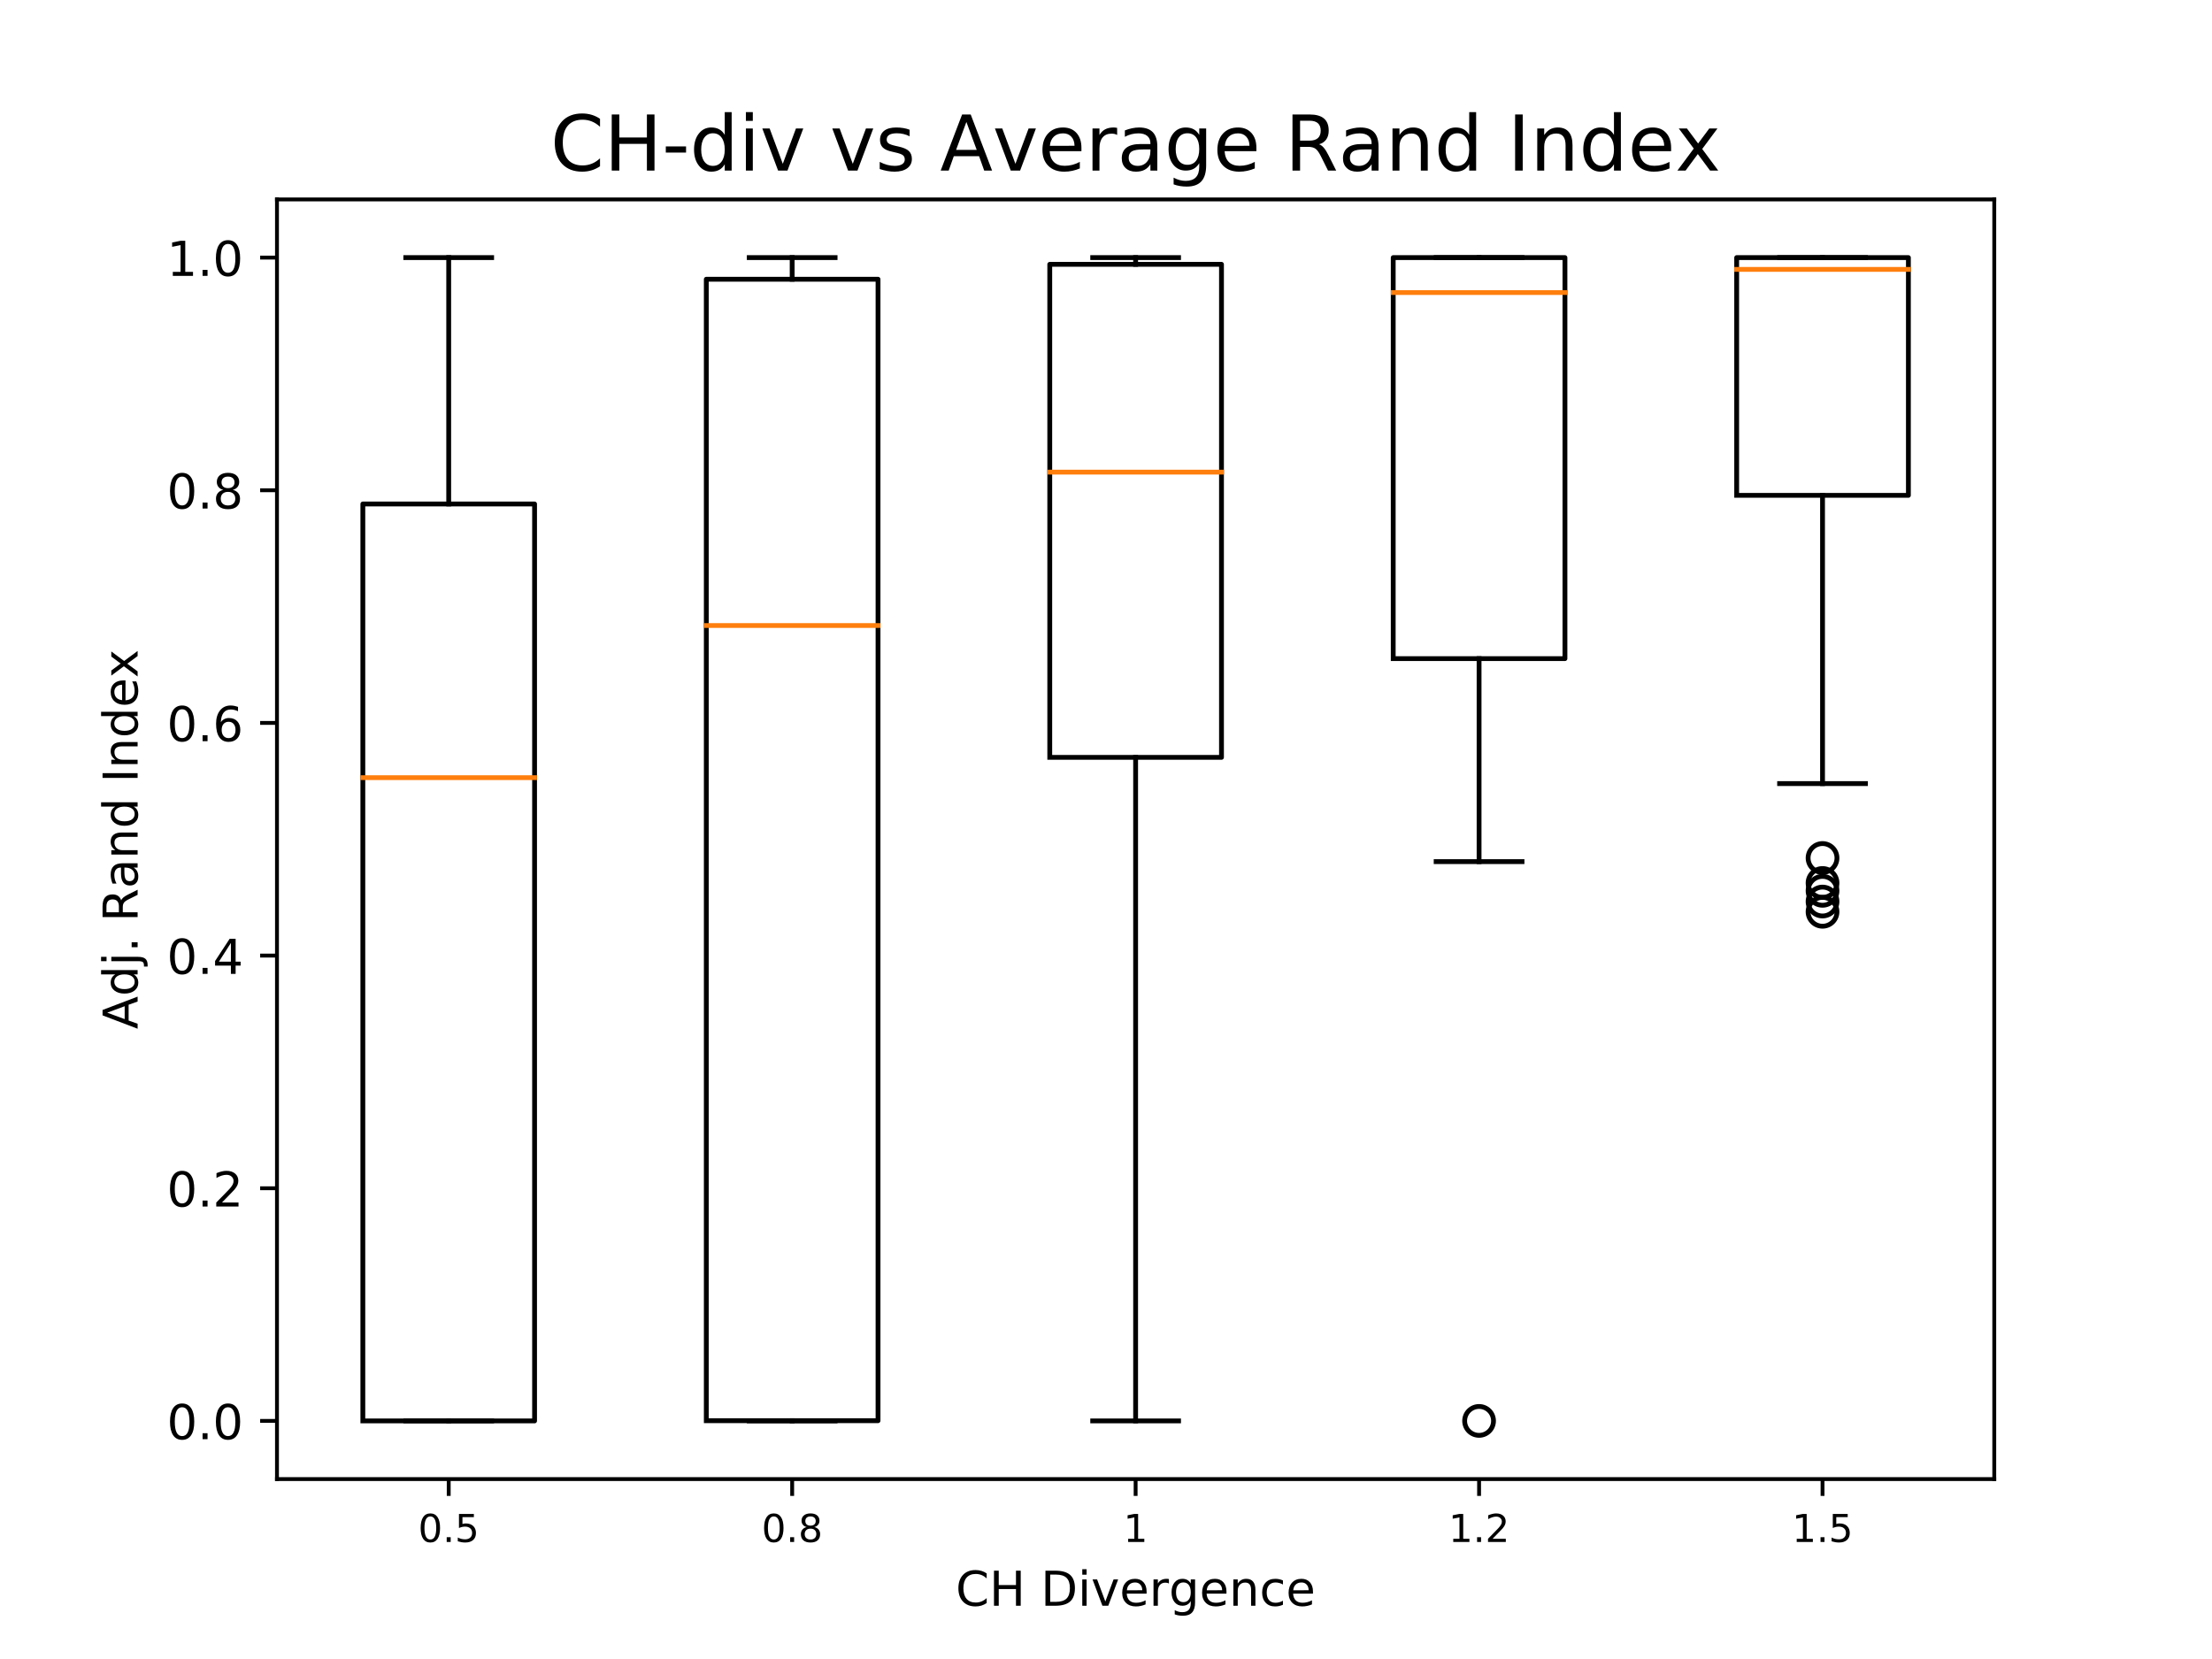
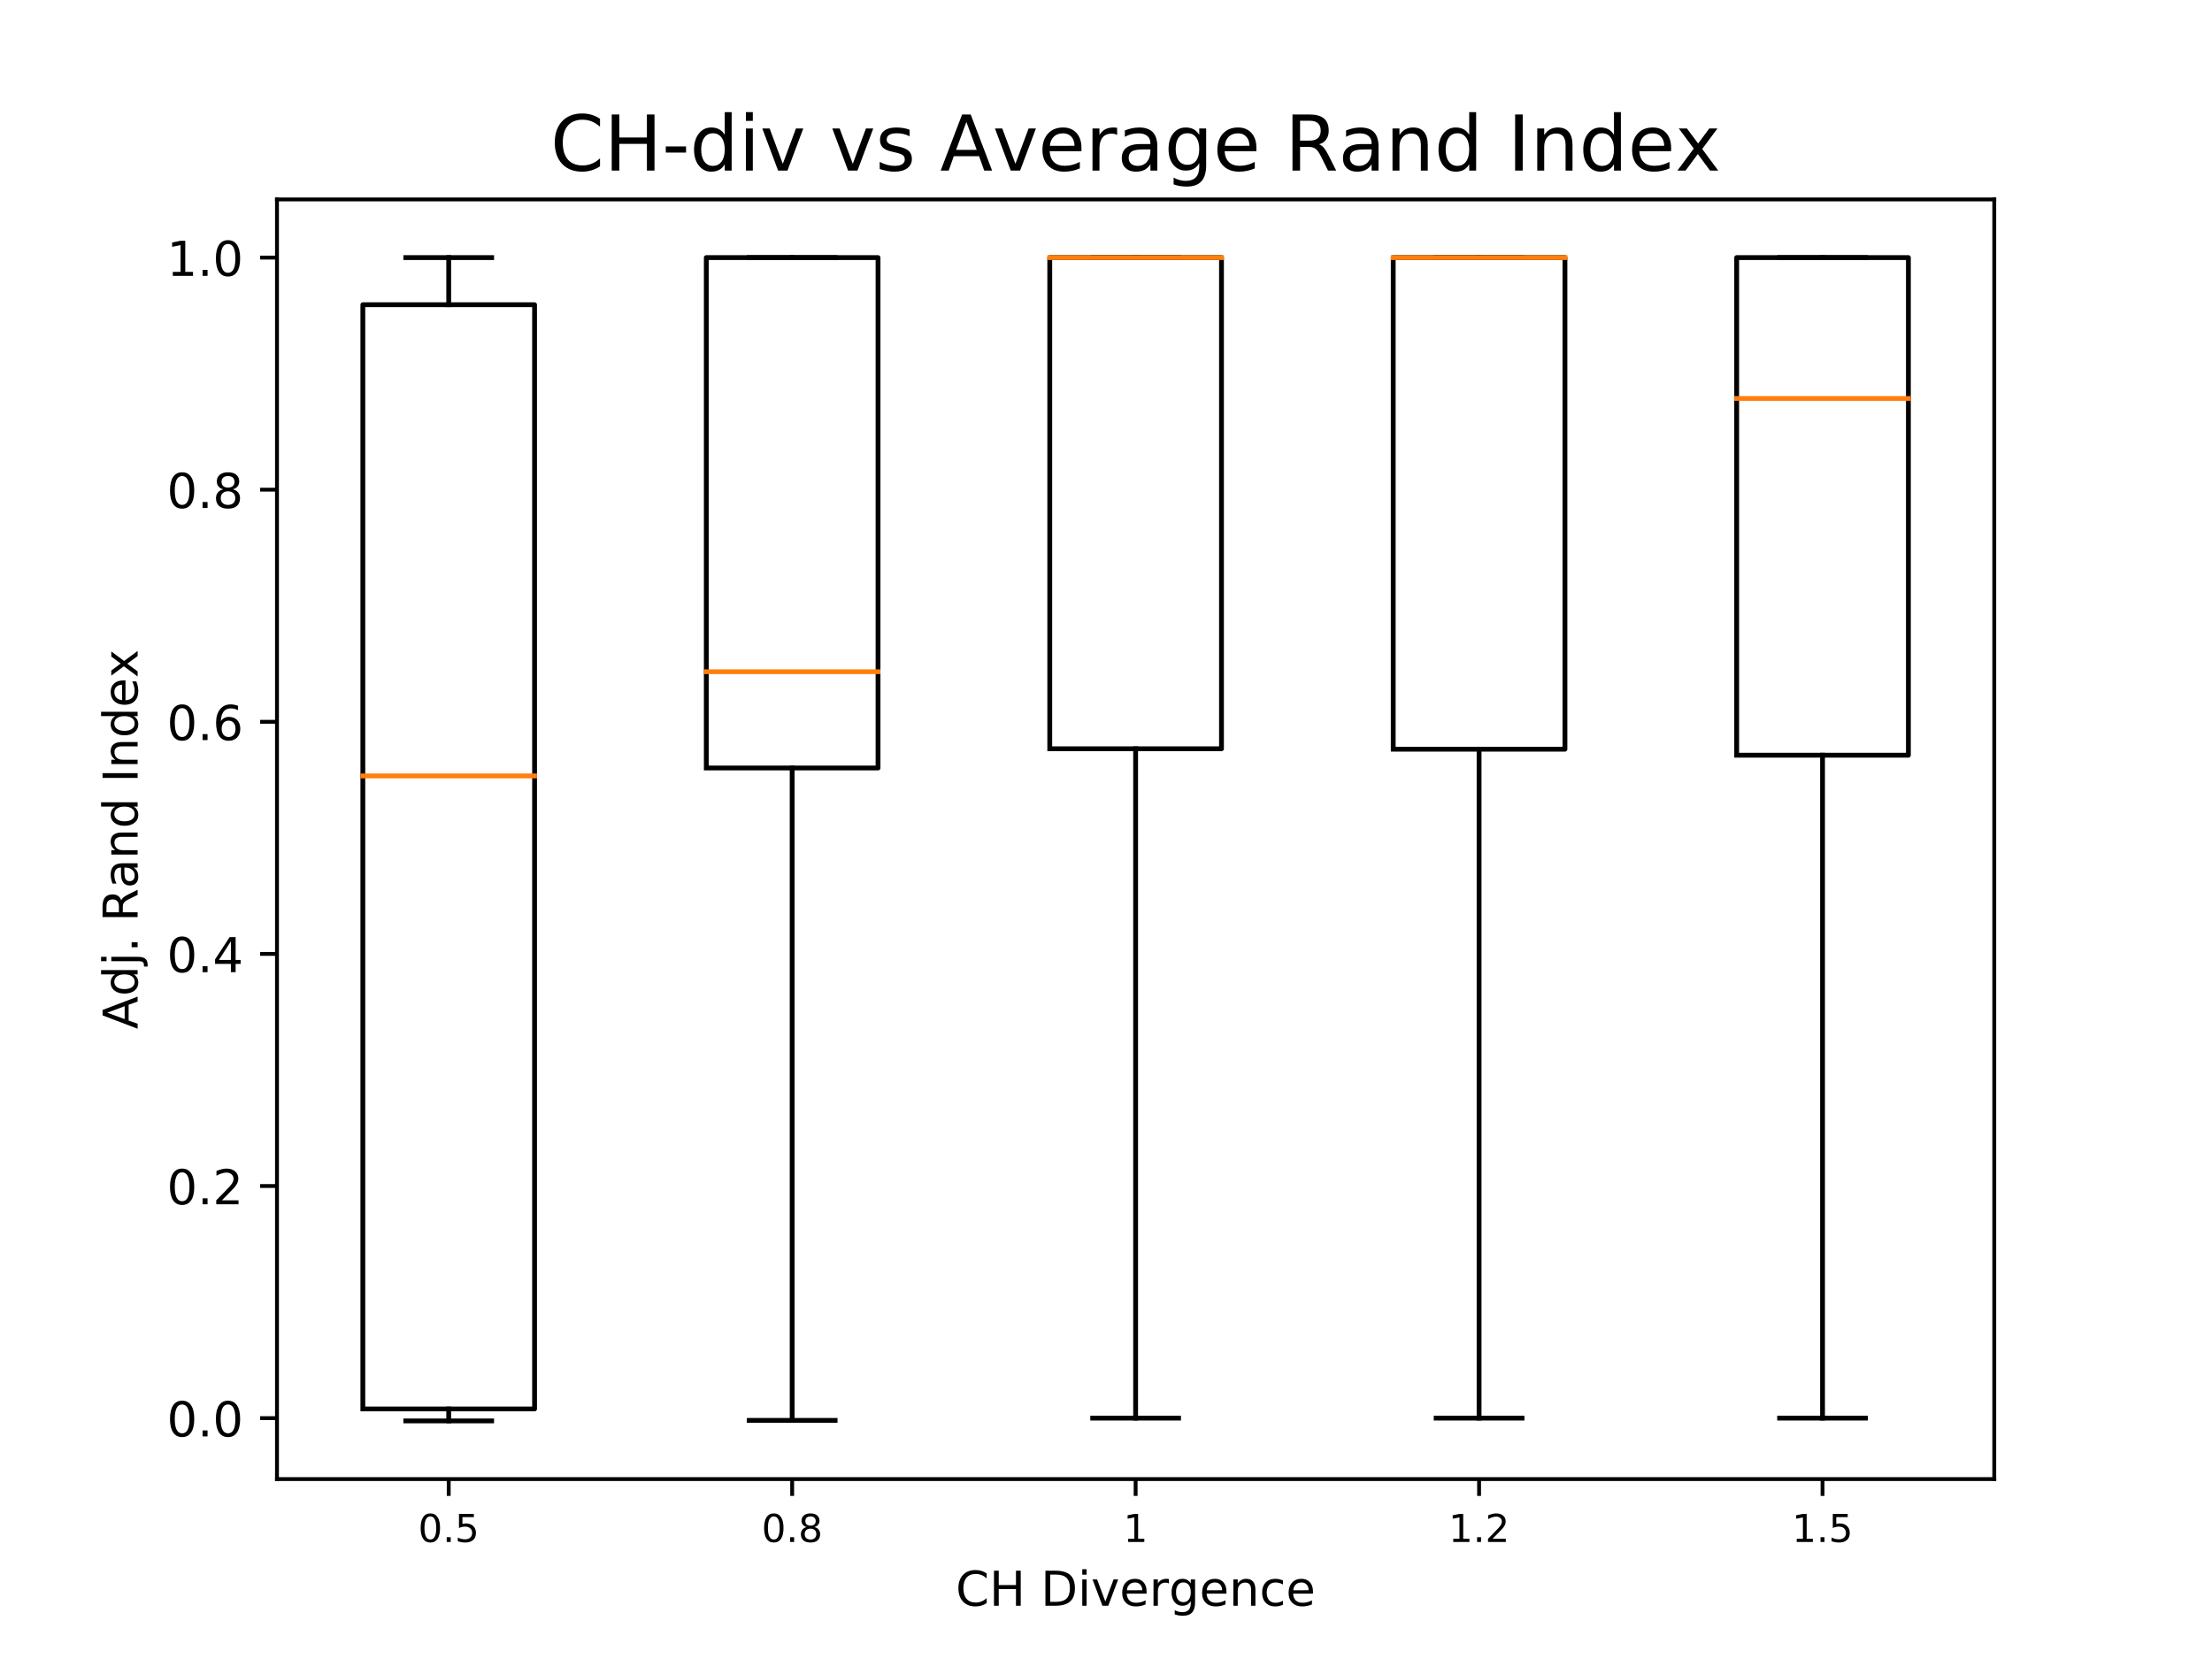
<svg xmlns="http://www.w3.org/2000/svg" xmlns:xlink="http://www.w3.org/1999/xlink" height="345pt" version="1.1" viewBox="0 0 460 345" width="460pt">
  <defs>
    <style type="text/css">
*{stroke-linecap:butt;stroke-linejoin:round;}
  </style>
  </defs>
  <g id="figure_1">
    <g id="patch_1">
      <path d="M 0 345.6  L 460.8 345.6  L 460.8 0  L 0 0  z " style="fill:#ffffff;" />
    </g>
    <g id="axes_1">
      <g id="patch_2">
        <path d="M 57.6 307.584  L 414.72 307.584  L 414.72 41.472  L 57.6 41.472  z " style="fill:#ffffff;" />
      </g>
      <g id="matplotlib.axis_1">
        <g id="xtick_1">
          <g id="line2d_1">
            <defs>
-               <path d="M 0 0  L 0 3.5  " id="m2333c8b7f4" style="stroke:#000000;stroke-width:0.8;" />
-             </defs>
-             <g>
-               <use style="stroke:#000000;stroke-width:0.8;" x="93.312" xlink:href="#m2333c8b7f4" y="307.584" />
+               <path d="M 0 0  L 0 3.5  " id="maaf4ff42cd" style="stroke:#000000;stroke-width:0.8;" />
+             </defs>
+             <g>
+               <use style="stroke:#000000;stroke-width:0.8;" x="93.312" xlink:href="#maaf4ff42cd" y="307.584" />
            </g>
          </g>
          <g id="text_1">
            <defs>
              <path d="M 31.781 66.406  Q 24.172 66.406 20.328 58.906  Q 16.5 51.422 16.5 36.375  Q 16.5 21.391 20.328 13.891  Q 24.172 6.391 31.781 6.391  Q 39.453 6.391 43.281 13.891  Q 47.125 21.391 47.125 36.375  Q 47.125 51.422 43.281 58.906  Q 39.453 66.406 31.781 66.406  z M 31.781 74.219  Q 44.047 74.219 50.516 64.516  Q 56.984 54.828 56.984 36.375  Q 56.984 17.969 50.516 8.266  Q 44.047 -1.422 31.781 -1.422  Q 19.531 -1.422 13.062 8.266  Q 6.594 17.969 6.594 36.375  Q 6.594 54.828 13.062 64.516  Q 19.531 74.219 31.781 74.219  z " id="DejaVuSans-30" />
              <path d="M 10.688 12.406  L 21 12.406  L 21 0  L 10.688 0  z " id="DejaVuSans-2e" />
              <path d="M 10.797 72.906  L 49.516 72.906  L 49.516 64.594  L 19.828 64.594  L 19.828 46.734  Q 21.969 47.469 24.109 47.828  Q 26.266 48.188 28.422 48.188  Q 40.625 48.188 47.75 41.5  Q 54.891 34.812 54.891 23.391  Q 54.891 11.625 47.562 5.094  Q 40.234 -1.422 26.906 -1.422  Q 22.312 -1.422 17.547 -0.641  Q 12.797 0.141 7.719 1.703  L 7.719 11.625  Q 12.109 9.234 16.797 8.062  Q 21.484 6.891 26.703 6.891  Q 35.156 6.891 40.078 11.328  Q 45.016 15.766 45.016 23.391  Q 45.016 31 40.078 35.438  Q 35.156 39.891 26.703 39.891  Q 22.75 39.891 18.812 39.016  Q 14.891 38.141 10.797 36.281  z " id="DejaVuSans-35" />
            </defs>
            <g transform="translate(86.95075 320.6628)scale(0.08 -0.08)">
              <use xlink:href="#DejaVuSans-30" />
              <use x="63.623" xlink:href="#DejaVuSans-2e" />
              <use x="95.41" xlink:href="#DejaVuSans-35" />
            </g>
          </g>
        </g>
        <g id="xtick_2">
          <g id="line2d_2">
            <g>
-               <use style="stroke:#000000;stroke-width:0.8;" x="164.736" xlink:href="#m2333c8b7f4" y="307.584" />
+               <use style="stroke:#000000;stroke-width:0.8;" x="164.736" xlink:href="#maaf4ff42cd" y="307.584" />
            </g>
          </g>
          <g id="text_2">
            <defs>
              <path d="M 31.781 34.625  Q 24.75 34.625 20.719 30.859  Q 16.703 27.094 16.703 20.516  Q 16.703 13.922 20.719 10.156  Q 24.75 6.391 31.781 6.391  Q 38.812 6.391 42.859 10.172  Q 46.922 13.969 46.922 20.516  Q 46.922 27.094 42.891 30.859  Q 38.875 34.625 31.781 34.625  z M 21.922 38.812  Q 15.578 40.375 12.031 44.719  Q 8.5 49.078 8.5 55.328  Q 8.5 64.062 14.719 69.141  Q 20.953 74.219 31.781 74.219  Q 42.672 74.219 48.875 69.141  Q 55.078 64.062 55.078 55.328  Q 55.078 49.078 51.531 44.719  Q 48 40.375 41.703 38.812  Q 48.828 37.156 52.797 32.312  Q 56.781 27.484 56.781 20.516  Q 56.781 9.906 50.312 4.234  Q 43.844 -1.422 31.781 -1.422  Q 19.734 -1.422 13.25 4.234  Q 6.781 9.906 6.781 20.516  Q 6.781 27.484 10.781 32.312  Q 14.797 37.156 21.922 38.812  z M 18.312 54.391  Q 18.312 48.734 21.844 45.562  Q 25.391 42.391 31.781 42.391  Q 38.141 42.391 41.719 45.562  Q 45.312 48.734 45.312 54.391  Q 45.312 60.062 41.719 63.234  Q 38.141 66.406 31.781 66.406  Q 25.391 66.406 21.844 63.234  Q 18.312 60.062 18.312 54.391  z " id="DejaVuSans-38" />
            </defs>
            <g transform="translate(158.3748 320.6628)scale(0.08 -0.08)">
              <use xlink:href="#DejaVuSans-30" />
              <use x="63.623" xlink:href="#DejaVuSans-2e" />
              <use x="95.41" xlink:href="#DejaVuSans-38" />
            </g>
          </g>
        </g>
        <g id="xtick_3">
          <g id="line2d_3">
            <g>
-               <use style="stroke:#000000;stroke-width:0.8;" x="236.16" xlink:href="#m2333c8b7f4" y="307.584" />
+               <use style="stroke:#000000;stroke-width:0.8;" x="236.16" xlink:href="#maaf4ff42cd" y="307.584" />
            </g>
          </g>
          <g id="text_3">
            <defs>
              <path d="M 12.406 8.297  L 28.516 8.297  L 28.516 63.922  L 10.984 60.406  L 10.984 69.391  L 28.422 72.906  L 38.281 72.906  L 38.281 8.297  L 54.391 8.297  L 54.391 0  L 12.406 0  z " id="DejaVuSans-31" />
            </defs>
            <g transform="translate(233.615 320.6628)scale(0.08 -0.08)">
              <use xlink:href="#DejaVuSans-31" />
            </g>
          </g>
        </g>
        <g id="xtick_4">
          <g id="line2d_4">
            <g>
-               <use style="stroke:#000000;stroke-width:0.8;" x="307.584" xlink:href="#m2333c8b7f4" y="307.584" />
+               <use style="stroke:#000000;stroke-width:0.8;" x="307.584" xlink:href="#maaf4ff42cd" y="307.584" />
            </g>
          </g>
          <g id="text_4">
            <defs>
              <path d="M 19.188 8.297  L 53.609 8.297  L 53.609 0  L 7.328 0  L 7.328 8.297  Q 12.938 14.109 22.625 23.891  Q 32.328 33.688 34.812 36.531  Q 39.547 41.844 41.422 45.531  Q 43.312 49.219 43.312 52.781  Q 43.312 58.594 39.234 62.25  Q 35.156 65.922 28.609 65.922  Q 23.969 65.922 18.812 64.312  Q 13.672 62.703 7.812 59.422  L 7.812 69.391  Q 13.766 71.781 18.938 73  Q 24.125 74.219 28.422 74.219  Q 39.75 74.219 46.484 68.547  Q 53.219 62.891 53.219 53.422  Q 53.219 48.922 51.531 44.891  Q 49.859 40.875 45.406 35.406  Q 44.188 33.984 37.641 27.219  Q 31.109 20.453 19.188 8.297  z " id="DejaVuSans-32" />
            </defs>
            <g transform="translate(301.2228 320.6628)scale(0.08 -0.08)">
              <use xlink:href="#DejaVuSans-31" />
              <use x="63.623" xlink:href="#DejaVuSans-2e" />
              <use x="95.41" xlink:href="#DejaVuSans-32" />
            </g>
          </g>
        </g>
        <g id="xtick_5">
          <g id="line2d_5">
            <g>
-               <use style="stroke:#000000;stroke-width:0.8;" x="379.008" xlink:href="#m2333c8b7f4" y="307.584" />
+               <use style="stroke:#000000;stroke-width:0.8;" x="379.008" xlink:href="#maaf4ff42cd" y="307.584" />
            </g>
          </g>
          <g id="text_5">
            <g transform="translate(372.6467 320.6628)scale(0.08 -0.08)">
              <use xlink:href="#DejaVuSans-31" />
              <use x="63.623" xlink:href="#DejaVuSans-2e" />
              <use x="95.41" xlink:href="#DejaVuSans-35" />
            </g>
          </g>
        </g>
        <g id="text_6">
          <defs>
            <path d="M 64.406 67.281  L 64.406 56.891  Q 59.422 61.531 53.781 63.812  Q 48.141 66.109 41.797 66.109  Q 29.297 66.109 22.656 58.469  Q 16.016 50.828 16.016 36.375  Q 16.016 21.969 22.656 14.328  Q 29.297 6.688 41.797 6.688  Q 48.141 6.688 53.781 8.984  Q 59.422 11.281 64.406 15.922  L 64.406 5.609  Q 59.234 2.094 53.438 0.328  Q 47.656 -1.422 41.219 -1.422  Q 24.656 -1.422 15.125 8.703  Q 5.609 18.844 5.609 36.375  Q 5.609 53.953 15.125 64.078  Q 24.656 74.219 41.219 74.219  Q 47.75 74.219 53.531 72.484  Q 59.328 70.75 64.406 67.281  z " id="DejaVuSans-43" />
            <path d="M 9.812 72.906  L 19.672 72.906  L 19.672 43.016  L 55.516 43.016  L 55.516 72.906  L 65.375 72.906  L 65.375 0  L 55.516 0  L 55.516 34.719  L 19.672 34.719  L 19.672 0  L 9.812 0  z " id="DejaVuSans-48" />
            <path id="DejaVuSans-20" />
            <path d="M 19.672 64.797  L 19.672 8.109  L 31.594 8.109  Q 46.688 8.109 53.688 14.938  Q 60.688 21.781 60.688 36.531  Q 60.688 51.172 53.688 57.984  Q 46.688 64.797 31.594 64.797  z M 9.812 72.906  L 30.078 72.906  Q 51.266 72.906 61.172 64.094  Q 71.094 55.281 71.094 36.531  Q 71.094 17.672 61.125 8.828  Q 51.172 0 30.078 0  L 9.812 0  z " id="DejaVuSans-44" />
            <path d="M 9.422 54.688  L 18.406 54.688  L 18.406 0  L 9.422 0  z M 9.422 75.984  L 18.406 75.984  L 18.406 64.594  L 9.422 64.594  z " id="DejaVuSans-69" />
            <path d="M 2.984 54.688  L 12.5 54.688  L 29.594 8.797  L 46.688 54.688  L 56.203 54.688  L 35.688 0  L 23.484 0  z " id="DejaVuSans-76" />
            <path d="M 56.203 29.594  L 56.203 25.203  L 14.891 25.203  Q 15.484 15.922 20.484 11.062  Q 25.484 6.203 34.422 6.203  Q 39.594 6.203 44.453 7.469  Q 49.312 8.734 54.109 11.281  L 54.109 2.781  Q 49.266 0.734 44.188 -0.344  Q 39.109 -1.422 33.891 -1.422  Q 20.797 -1.422 13.156 6.188  Q 5.516 13.812 5.516 26.812  Q 5.516 40.234 12.766 48.109  Q 20.016 56 32.328 56  Q 43.359 56 49.781 48.891  Q 56.203 41.797 56.203 29.594  z M 47.219 32.234  Q 47.125 39.594 43.094 43.984  Q 39.062 48.391 32.422 48.391  Q 24.906 48.391 20.391 44.141  Q 15.875 39.891 15.188 32.172  z " id="DejaVuSans-65" />
            <path d="M 41.109 46.297  Q 39.594 47.172 37.812 47.578  Q 36.031 48 33.891 48  Q 26.266 48 22.188 43.047  Q 18.109 38.094 18.109 28.812  L 18.109 0  L 9.078 0  L 9.078 54.688  L 18.109 54.688  L 18.109 46.188  Q 20.953 51.172 25.484 53.578  Q 30.031 56 36.531 56  Q 37.453 56 38.578 55.875  Q 39.703 55.766 41.062 55.516  z " id="DejaVuSans-72" />
            <path d="M 45.406 27.984  Q 45.406 37.75 41.375 43.109  Q 37.359 48.484 30.078 48.484  Q 22.859 48.484 18.828 43.109  Q 14.797 37.75 14.797 27.984  Q 14.797 18.266 18.828 12.891  Q 22.859 7.516 30.078 7.516  Q 37.359 7.516 41.375 12.891  Q 45.406 18.266 45.406 27.984  z M 54.391 6.781  Q 54.391 -7.172 48.188 -13.984  Q 42 -20.797 29.203 -20.797  Q 24.469 -20.797 20.266 -20.094  Q 16.062 -19.391 12.109 -17.922  L 12.109 -9.188  Q 16.062 -11.328 19.922 -12.344  Q 23.781 -13.375 27.781 -13.375  Q 36.625 -13.375 41.016 -8.766  Q 45.406 -4.156 45.406 5.172  L 45.406 9.625  Q 42.625 4.781 38.281 2.391  Q 33.938 0 27.875 0  Q 17.828 0 11.672 7.656  Q 5.516 15.328 5.516 27.984  Q 5.516 40.672 11.672 48.328  Q 17.828 56 27.875 56  Q 33.938 56 38.281 53.609  Q 42.625 51.219 45.406 46.391  L 45.406 54.688  L 54.391 54.688  z " id="DejaVuSans-67" />
            <path d="M 54.891 33.016  L 54.891 0  L 45.906 0  L 45.906 32.719  Q 45.906 40.484 42.875 44.328  Q 39.844 48.188 33.797 48.188  Q 26.516 48.188 22.312 43.547  Q 18.109 38.922 18.109 30.906  L 18.109 0  L 9.078 0  L 9.078 54.688  L 18.109 54.688  L 18.109 46.188  Q 21.344 51.125 25.703 53.562  Q 30.078 56 35.797 56  Q 45.219 56 50.047 50.172  Q 54.891 44.344 54.891 33.016  z " id="DejaVuSans-6e" />
            <path d="M 48.781 52.594  L 48.781 44.188  Q 44.969 46.297 41.141 47.344  Q 37.312 48.391 33.406 48.391  Q 24.656 48.391 19.812 42.844  Q 14.984 37.312 14.984 27.297  Q 14.984 17.281 19.812 11.734  Q 24.656 6.203 33.406 6.203  Q 37.312 6.203 41.141 7.25  Q 44.969 8.297 48.781 10.406  L 48.781 2.094  Q 45.016 0.344 40.984 -0.531  Q 36.969 -1.422 32.422 -1.422  Q 20.062 -1.422 12.781 6.344  Q 5.516 14.109 5.516 27.297  Q 5.516 40.672 12.859 48.328  Q 20.219 56 33.016 56  Q 37.156 56 41.109 55.141  Q 45.062 54.297 48.781 52.594  z " id="DejaVuSans-63" />
          </defs>
          <g transform="translate(198.7444 333.9249)scale(0.1 -0.1)">
            <use xlink:href="#DejaVuSans-43" />
            <use x="69.824" xlink:href="#DejaVuSans-48" />
            <use x="145.02" xlink:href="#DejaVuSans-20" />
            <use x="176.807" xlink:href="#DejaVuSans-44" />
            <use x="253.809" xlink:href="#DejaVuSans-69" />
            <use x="281.592" xlink:href="#DejaVuSans-76" />
            <use x="340.771" xlink:href="#DejaVuSans-65" />
            <use x="402.295" xlink:href="#DejaVuSans-72" />
            <use x="443.393" xlink:href="#DejaVuSans-67" />
            <use x="506.869" xlink:href="#DejaVuSans-65" />
            <use x="568.393" xlink:href="#DejaVuSans-6e" />
            <use x="631.771" xlink:href="#DejaVuSans-63" />
            <use x="686.752" xlink:href="#DejaVuSans-65" />
          </g>
        </g>
      </g>
      <g id="matplotlib.axis_2">
        <g id="ytick_1">
          <g id="line2d_6">
            <defs>
-               <path d="M 0 0  L -3.5 0  " id="m380dd6741b" style="stroke:#000000;stroke-width:0.8;" />
-             </defs>
-             <g>
-               <use style="stroke:#000000;stroke-width:0.8;" x="57.6" xlink:href="#m380dd6741b" y="295.488" />
+               <path d="M 0 0  L -3.5 0  " id="m00e2e49418" style="stroke:#000000;stroke-width:0.8;" />
+             </defs>
+             <g>
+               <use style="stroke:#000000;stroke-width:0.8;" x="57.6" xlink:href="#m00e2e49418" y="294.909" />
            </g>
          </g>
          <g id="text_7">
-             <g transform="translate(34.69687 299.2872)scale(0.1 -0.1)">
+             <g transform="translate(34.69687 298.7084)scale(0.1 -0.1)">
              <use xlink:href="#DejaVuSans-30" />
              <use x="63.623" xlink:href="#DejaVuSans-2e" />
              <use x="95.41" xlink:href="#DejaVuSans-30" />
            </g>
          </g>
        </g>
        <g id="ytick_2">
          <g id="line2d_7">
            <g>
-               <use style="stroke:#000000;stroke-width:0.8;" x="57.6" xlink:href="#m380dd6741b" y="247.104" />
+               <use style="stroke:#000000;stroke-width:0.8;" x="57.6" xlink:href="#m00e2e49418" y="246.641" />
            </g>
          </g>
          <g id="text_8">
-             <g transform="translate(34.69687 250.9032)scale(0.1 -0.1)">
+             <g transform="translate(34.69687 250.4401)scale(0.1 -0.1)">
              <use xlink:href="#DejaVuSans-30" />
              <use x="63.623" xlink:href="#DejaVuSans-2e" />
              <use x="95.41" xlink:href="#DejaVuSans-32" />
            </g>
          </g>
        </g>
        <g id="ytick_3">
          <g id="line2d_8">
            <g>
-               <use style="stroke:#000000;stroke-width:0.8;" x="57.6" xlink:href="#m380dd6741b" y="198.72" />
+               <use style="stroke:#000000;stroke-width:0.8;" x="57.6" xlink:href="#m00e2e49418" y="198.373" />
            </g>
          </g>
          <g id="text_9">
            <defs>
              <path d="M 37.797 64.312  L 12.891 25.391  L 37.797 25.391  z M 35.203 72.906  L 47.609 72.906  L 47.609 25.391  L 58.016 25.391  L 58.016 17.188  L 47.609 17.188  L 47.609 0  L 37.797 0  L 37.797 17.188  L 4.891 17.188  L 4.891 26.703  z " id="DejaVuSans-34" />
            </defs>
-             <g transform="translate(34.69687 202.5192)scale(0.1 -0.1)">
+             <g transform="translate(34.69687 202.1719)scale(0.1 -0.1)">
              <use xlink:href="#DejaVuSans-30" />
              <use x="63.623" xlink:href="#DejaVuSans-2e" />
              <use x="95.41" xlink:href="#DejaVuSans-34" />
            </g>
          </g>
        </g>
        <g id="ytick_4">
          <g id="line2d_9">
            <g>
-               <use style="stroke:#000000;stroke-width:0.8;" x="57.6" xlink:href="#m380dd6741b" y="150.336" />
+               <use style="stroke:#000000;stroke-width:0.8;" x="57.6" xlink:href="#m00e2e49418" y="150.104" />
            </g>
          </g>
          <g id="text_10">
            <defs>
              <path d="M 33.016 40.375  Q 26.375 40.375 22.484 35.828  Q 18.609 31.297 18.609 23.391  Q 18.609 15.531 22.484 10.953  Q 26.375 6.391 33.016 6.391  Q 39.656 6.391 43.531 10.953  Q 47.406 15.531 47.406 23.391  Q 47.406 31.297 43.531 35.828  Q 39.656 40.375 33.016 40.375  z M 52.594 71.297  L 52.594 62.312  Q 48.875 64.062 45.094 64.984  Q 41.312 65.922 37.594 65.922  Q 27.828 65.922 22.672 59.328  Q 17.531 52.734 16.797 39.406  Q 19.672 43.656 24.016 45.922  Q 28.375 48.188 33.594 48.188  Q 44.578 48.188 50.953 41.516  Q 57.328 34.859 57.328 23.391  Q 57.328 12.156 50.688 5.359  Q 44.047 -1.422 33.016 -1.422  Q 20.359 -1.422 13.672 8.266  Q 6.984 17.969 6.984 36.375  Q 6.984 53.656 15.188 63.938  Q 23.391 74.219 37.203 74.219  Q 40.922 74.219 44.703 73.484  Q 48.484 72.75 52.594 71.297  z " id="DejaVuSans-36" />
            </defs>
-             <g transform="translate(34.69687 154.1352)scale(0.1 -0.1)">
+             <g transform="translate(34.69687 153.9037)scale(0.1 -0.1)">
              <use xlink:href="#DejaVuSans-30" />
              <use x="63.623" xlink:href="#DejaVuSans-2e" />
              <use x="95.41" xlink:href="#DejaVuSans-36" />
            </g>
          </g>
        </g>
        <g id="ytick_5">
          <g id="line2d_10">
            <g>
-               <use style="stroke:#000000;stroke-width:0.8;" x="57.6" xlink:href="#m380dd6741b" y="101.952" />
+               <use style="stroke:#000000;stroke-width:0.8;" x="57.6" xlink:href="#m00e2e49418" y="101.836" />
            </g>
          </g>
          <g id="text_11">
-             <g transform="translate(34.69687 105.7512)scale(0.1 -0.1)">
+             <g transform="translate(34.69687 105.6355)scale(0.1 -0.1)">
              <use xlink:href="#DejaVuSans-30" />
              <use x="63.623" xlink:href="#DejaVuSans-2e" />
              <use x="95.41" xlink:href="#DejaVuSans-38" />
            </g>
          </g>
        </g>
        <g id="ytick_6">
          <g id="line2d_11">
            <g>
-               <use style="stroke:#000000;stroke-width:0.8;" x="57.6" xlink:href="#m380dd6741b" y="53.568" />
+               <use style="stroke:#000000;stroke-width:0.8;" x="57.6" xlink:href="#m00e2e49418" y="53.568" />
            </g>
          </g>
          <g id="text_12">
            <g transform="translate(34.69687 57.36722)scale(0.1 -0.1)">
              <use xlink:href="#DejaVuSans-31" />
              <use x="63.623" xlink:href="#DejaVuSans-2e" />
              <use x="95.41" xlink:href="#DejaVuSans-30" />
            </g>
          </g>
        </g>
        <g id="text_13">
          <defs>
            <path d="M 34.188 63.188  L 20.797 26.906  L 47.609 26.906  z M 28.609 72.906  L 39.797 72.906  L 67.578 0  L 57.328 0  L 50.688 18.703  L 17.828 18.703  L 11.188 0  L 0.781 0  z " id="DejaVuSans-41" />
            <path d="M 45.406 46.391  L 45.406 75.984  L 54.391 75.984  L 54.391 0  L 45.406 0  L 45.406 8.203  Q 42.578 3.328 38.25 0.953  Q 33.938 -1.422 27.875 -1.422  Q 17.969 -1.422 11.734 6.484  Q 5.516 14.406 5.516 27.297  Q 5.516 40.188 11.734 48.094  Q 17.969 56 27.875 56  Q 33.938 56 38.25 53.625  Q 42.578 51.266 45.406 46.391  z M 14.797 27.297  Q 14.797 17.391 18.875 11.75  Q 22.953 6.109 30.078 6.109  Q 37.203 6.109 41.297 11.75  Q 45.406 17.391 45.406 27.297  Q 45.406 37.203 41.297 42.844  Q 37.203 48.484 30.078 48.484  Q 22.953 48.484 18.875 42.844  Q 14.797 37.203 14.797 27.297  z " id="DejaVuSans-64" />
            <path d="M 9.422 54.688  L 18.406 54.688  L 18.406 -0.984  Q 18.406 -11.422 14.422 -16.109  Q 10.453 -20.797 1.609 -20.797  L -1.812 -20.797  L -1.812 -13.188  L 0.594 -13.188  Q 5.719 -13.188 7.562 -10.812  Q 9.422 -8.453 9.422 -0.984  z M 9.422 75.984  L 18.406 75.984  L 18.406 64.594  L 9.422 64.594  z " id="DejaVuSans-6a" />
            <path d="M 44.391 34.188  Q 47.562 33.109 50.562 29.594  Q 53.562 26.078 56.594 19.922  L 66.609 0  L 56 0  L 46.688 18.703  Q 43.062 26.031 39.672 28.422  Q 36.281 30.812 30.422 30.812  L 19.672 30.812  L 19.672 0  L 9.812 0  L 9.812 72.906  L 32.078 72.906  Q 44.578 72.906 50.734 67.672  Q 56.891 62.453 56.891 51.906  Q 56.891 45.016 53.688 40.469  Q 50.484 35.938 44.391 34.188  z M 19.672 64.797  L 19.672 38.922  L 32.078 38.922  Q 39.203 38.922 42.844 42.219  Q 46.484 45.516 46.484 51.906  Q 46.484 58.297 42.844 61.547  Q 39.203 64.797 32.078 64.797  z " id="DejaVuSans-52" />
            <path d="M 34.281 27.484  Q 23.391 27.484 19.188 25  Q 14.984 22.516 14.984 16.5  Q 14.984 11.719 18.141 8.906  Q 21.297 6.109 26.703 6.109  Q 34.188 6.109 38.703 11.406  Q 43.219 16.703 43.219 25.484  L 43.219 27.484  z M 52.203 31.203  L 52.203 0  L 43.219 0  L 43.219 8.297  Q 40.141 3.328 35.547 0.953  Q 30.953 -1.422 24.312 -1.422  Q 15.922 -1.422 10.953 3.297  Q 6 8.016 6 15.922  Q 6 25.141 12.172 29.828  Q 18.359 34.516 30.609 34.516  L 43.219 34.516  L 43.219 35.406  Q 43.219 41.609 39.141 45  Q 35.062 48.391 27.688 48.391  Q 23 48.391 18.547 47.266  Q 14.109 46.141 10.016 43.891  L 10.016 52.203  Q 14.938 54.109 19.578 55.047  Q 24.219 56 28.609 56  Q 40.484 56 46.344 49.844  Q 52.203 43.703 52.203 31.203  z " id="DejaVuSans-61" />
            <path d="M 9.812 72.906  L 19.672 72.906  L 19.672 0  L 9.812 0  z " id="DejaVuSans-49" />
            <path d="M 54.891 54.688  L 35.109 28.078  L 55.906 0  L 45.312 0  L 29.391 21.484  L 13.484 0  L 2.875 0  L 24.125 28.609  L 4.688 54.688  L 15.281 54.688  L 29.781 35.203  L 44.281 54.688  z " id="DejaVuSans-78" />
          </defs>
          <g transform="translate(28.61719 214.0108)rotate(-90)scale(0.1 -0.1)">
            <use xlink:href="#DejaVuSans-41" />
            <use x="68.393" xlink:href="#DejaVuSans-64" />
            <use x="131.869" xlink:href="#DejaVuSans-6a" />
            <use x="159.652" xlink:href="#DejaVuSans-2e" />
            <use x="191.439" xlink:href="#DejaVuSans-20" />
            <use x="223.227" xlink:href="#DejaVuSans-52" />
            <use x="292.678" xlink:href="#DejaVuSans-61" />
            <use x="353.957" xlink:href="#DejaVuSans-6e" />
            <use x="417.336" xlink:href="#DejaVuSans-64" />
            <use x="480.812" xlink:href="#DejaVuSans-20" />
            <use x="512.6" xlink:href="#DejaVuSans-49" />
            <use x="542.092" xlink:href="#DejaVuSans-6e" />
            <use x="605.471" xlink:href="#DejaVuSans-64" />
            <use x="668.947" xlink:href="#DejaVuSans-65" />
            <use x="730.455" xlink:href="#DejaVuSans-78" />
          </g>
        </g>
      </g>
      <g id="line2d_12">
-         <path clip-path="url(#p128a64f154)" d="M 75.456 295.488  L 111.168 295.488  L 111.168 104.805  L 75.456 104.805  L 75.456 295.488  " style="fill:none;stroke:#000000;stroke-linecap:square;" />
+         <path clip-path="url(#p96de740e50)" d="M 75.456 292.996  L 111.168 292.996  L 111.168 63.372  L 75.456 63.372  L 75.456 292.996  " style="fill:none;stroke:#000000;stroke-linecap:square;" />
      </g>
      <g id="line2d_13">
-         <path clip-path="url(#p128a64f154)" d="M 93.312 295.488  L 93.312 295.488  " style="fill:none;stroke:#000000;stroke-linecap:square;" />
+         <path clip-path="url(#p96de740e50)" d="M 93.312 292.996  L 93.312 295.488  " style="fill:none;stroke:#000000;stroke-linecap:square;" />
      </g>
      <g id="line2d_14">
-         <path clip-path="url(#p128a64f154)" d="M 93.312 104.805  L 93.312 53.568  " style="fill:none;stroke:#000000;stroke-linecap:square;" />
+         <path clip-path="url(#p96de740e50)" d="M 93.312 63.372  L 93.312 53.568  " style="fill:none;stroke:#000000;stroke-linecap:square;" />
      </g>
      <g id="line2d_15">
-         <path clip-path="url(#p128a64f154)" d="M 84.384 295.488  L 102.24 295.488  " style="fill:none;stroke:#000000;stroke-linecap:square;" />
+         <path clip-path="url(#p96de740e50)" d="M 84.384 295.488  L 102.24 295.488  " style="fill:none;stroke:#000000;stroke-linecap:square;" />
      </g>
      <g id="line2d_16">
-         <path clip-path="url(#p128a64f154)" d="M 84.384 53.568  L 102.24 53.568  " style="fill:none;stroke:#000000;stroke-linecap:square;" />
+         <path clip-path="url(#p96de740e50)" d="M 84.384 53.568  L 102.24 53.568  " style="fill:none;stroke:#000000;stroke-linecap:square;" />
      </g>
      <g id="line2d_17" />
      <g id="line2d_18">
-         <path clip-path="url(#p128a64f154)" d="M 146.88 295.444  L 182.592 295.444  L 182.592 58.069  L 146.88 58.069  L 146.88 295.444  " style="fill:none;stroke:#000000;stroke-linecap:square;" />
+         <path clip-path="url(#p96de740e50)" d="M 146.88 159.708  L 182.592 159.708  L 182.592 53.568  L 146.88 53.568  L 146.88 159.708  " style="fill:none;stroke:#000000;stroke-linecap:square;" />
      </g>
      <g id="line2d_19">
-         <path clip-path="url(#p128a64f154)" d="M 164.736 295.444  L 164.736 295.488  " style="fill:none;stroke:#000000;stroke-linecap:square;" />
+         <path clip-path="url(#p96de740e50)" d="M 164.736 159.708  L 164.736 295.373  " style="fill:none;stroke:#000000;stroke-linecap:square;" />
      </g>
      <g id="line2d_20">
-         <path clip-path="url(#p128a64f154)" d="M 164.736 58.069  L 164.736 53.568  " style="fill:none;stroke:#000000;stroke-linecap:square;" />
+         <path clip-path="url(#p96de740e50)" d="M 164.736 53.568  L 164.736 53.568  " style="fill:none;stroke:#000000;stroke-linecap:square;" />
      </g>
      <g id="line2d_21">
-         <path clip-path="url(#p128a64f154)" d="M 155.808 295.488  L 173.664 295.488  " style="fill:none;stroke:#000000;stroke-linecap:square;" />
+         <path clip-path="url(#p96de740e50)" d="M 155.808 295.373  L 173.664 295.373  " style="fill:none;stroke:#000000;stroke-linecap:square;" />
      </g>
      <g id="line2d_22">
-         <path clip-path="url(#p128a64f154)" d="M 155.808 53.568  L 173.664 53.568  " style="fill:none;stroke:#000000;stroke-linecap:square;" />
+         <path clip-path="url(#p96de740e50)" d="M 155.808 53.568  L 173.664 53.568  " style="fill:none;stroke:#000000;stroke-linecap:square;" />
      </g>
      <g id="line2d_23" />
      <g id="line2d_24">
-         <path clip-path="url(#p128a64f154)" d="M 218.304 157.499  L 254.016 157.499  L 254.016 54.967  L 218.304 54.967  L 218.304 157.499  " style="fill:none;stroke:#000000;stroke-linecap:square;" />
+         <path clip-path="url(#p96de740e50)" d="M 218.304 155.713  L 254.016 155.713  L 254.016 53.568  L 218.304 53.568  L 218.304 155.713  " style="fill:none;stroke:#000000;stroke-linecap:square;" />
      </g>
      <g id="line2d_25">
-         <path clip-path="url(#p128a64f154)" d="M 236.16 157.499  L 236.16 295.488  " style="fill:none;stroke:#000000;stroke-linecap:square;" />
+         <path clip-path="url(#p96de740e50)" d="M 236.16 155.713  L 236.16 294.909  " style="fill:none;stroke:#000000;stroke-linecap:square;" />
      </g>
      <g id="line2d_26">
-         <path clip-path="url(#p128a64f154)" d="M 236.16 54.967  L 236.16 53.568  " style="fill:none;stroke:#000000;stroke-linecap:square;" />
+         <path clip-path="url(#p96de740e50)" d="M 236.16 53.568  L 236.16 53.568  " style="fill:none;stroke:#000000;stroke-linecap:square;" />
      </g>
      <g id="line2d_27">
-         <path clip-path="url(#p128a64f154)" d="M 227.232 295.488  L 245.088 295.488  " style="fill:none;stroke:#000000;stroke-linecap:square;" />
+         <path clip-path="url(#p96de740e50)" d="M 227.232 294.909  L 245.088 294.909  " style="fill:none;stroke:#000000;stroke-linecap:square;" />
      </g>
      <g id="line2d_28">
-         <path clip-path="url(#p128a64f154)" d="M 227.232 53.568  L 245.088 53.568  " style="fill:none;stroke:#000000;stroke-linecap:square;" />
+         <path clip-path="url(#p96de740e50)" d="M 227.232 53.568  L 245.088 53.568  " style="fill:none;stroke:#000000;stroke-linecap:square;" />
      </g>
      <g id="line2d_29" />
      <g id="line2d_30">
-         <path clip-path="url(#p128a64f154)" d="M 289.728 136.963  L 325.44 136.963  L 325.44 53.568  L 289.728 53.568  L 289.728 136.963  " style="fill:none;stroke:#000000;stroke-linecap:square;" />
+         <path clip-path="url(#p96de740e50)" d="M 289.728 155.802  L 325.44 155.802  L 325.44 53.568  L 289.728 53.568  L 289.728 155.802  " style="fill:none;stroke:#000000;stroke-linecap:square;" />
      </g>
      <g id="line2d_31">
-         <path clip-path="url(#p128a64f154)" d="M 307.584 136.963  L 307.584 179.179  " style="fill:none;stroke:#000000;stroke-linecap:square;" />
+         <path clip-path="url(#p96de740e50)" d="M 307.584 155.802  L 307.584 294.909  " style="fill:none;stroke:#000000;stroke-linecap:square;" />
      </g>
      <g id="line2d_32">
-         <path clip-path="url(#p128a64f154)" d="M 307.584 53.568  L 307.584 53.568  " style="fill:none;stroke:#000000;stroke-linecap:square;" />
+         <path clip-path="url(#p96de740e50)" d="M 307.584 53.568  L 307.584 53.568  " style="fill:none;stroke:#000000;stroke-linecap:square;" />
      </g>
      <g id="line2d_33">
-         <path clip-path="url(#p128a64f154)" d="M 298.656 179.179  L 316.512 179.179  " style="fill:none;stroke:#000000;stroke-linecap:square;" />
+         <path clip-path="url(#p96de740e50)" d="M 298.656 294.909  L 316.512 294.909  " style="fill:none;stroke:#000000;stroke-linecap:square;" />
      </g>
      <g id="line2d_34">
-         <path clip-path="url(#p128a64f154)" d="M 298.656 53.568  L 316.512 53.568  " style="fill:none;stroke:#000000;stroke-linecap:square;" />
-       </g>
-       <g id="line2d_35">
-         <defs>
-           <path d="M 0 3  C 0.796 3 1.559 2.684 2.121 2.121  C 2.684 1.559 3 0.796 3 0  C 3 -0.796 2.684 -1.559 2.121 -2.121  C 1.559 -2.684 0.796 -3 0 -3  C -0.796 -3 -1.559 -2.684 -2.121 -2.121  C -2.684 -1.559 -3 -0.796 -3 0  C -3 0.796 -2.684 1.559 -2.121 2.121  C -1.559 2.684 -0.796 3 0 3  z " id="m1b5952a305" style="stroke:#000000;" />
-         </defs>
-         <g clip-path="url(#p128a64f154)">
-           <use style="fill:none;stroke:#000000;" x="307.584" xlink:href="#m1b5952a305" y="295.488" />
-         </g>
-       </g>
+         <path clip-path="url(#p96de740e50)" d="M 298.656 53.568  L 316.512 53.568  " style="fill:none;stroke:#000000;stroke-linecap:square;" />
+       </g>
+       <g id="line2d_35" />
      <g id="line2d_36">
-         <path clip-path="url(#p128a64f154)" d="M 361.152 103.011  L 396.864 103.011  L 396.864 53.568  L 361.152 53.568  L 361.152 103.011  " style="fill:none;stroke:#000000;stroke-linecap:square;" />
+         <path clip-path="url(#p96de740e50)" d="M 361.152 157.048  L 396.864 157.048  L 396.864 53.568  L 361.152 53.568  L 361.152 157.048  " style="fill:none;stroke:#000000;stroke-linecap:square;" />
      </g>
      <g id="line2d_37">
-         <path clip-path="url(#p128a64f154)" d="M 379.008 103.011  L 379.008 162.948  " style="fill:none;stroke:#000000;stroke-linecap:square;" />
+         <path clip-path="url(#p96de740e50)" d="M 379.008 157.048  L 379.008 294.909  " style="fill:none;stroke:#000000;stroke-linecap:square;" />
      </g>
      <g id="line2d_38">
-         <path clip-path="url(#p128a64f154)" d="M 379.008 53.568  L 379.008 53.568  " style="fill:none;stroke:#000000;stroke-linecap:square;" />
+         <path clip-path="url(#p96de740e50)" d="M 379.008 53.568  L 379.008 53.568  " style="fill:none;stroke:#000000;stroke-linecap:square;" />
      </g>
      <g id="line2d_39">
-         <path clip-path="url(#p128a64f154)" d="M 370.08 162.948  L 387.936 162.948  " style="fill:none;stroke:#000000;stroke-linecap:square;" />
+         <path clip-path="url(#p96de740e50)" d="M 370.08 294.909  L 387.936 294.909  " style="fill:none;stroke:#000000;stroke-linecap:square;" />
      </g>
      <g id="line2d_40">
-         <path clip-path="url(#p128a64f154)" d="M 370.08 53.568  L 387.936 53.568  " style="fill:none;stroke:#000000;stroke-linecap:square;" />
-       </g>
-       <g id="line2d_41">
-         <g clip-path="url(#p128a64f154)">
-           <use style="fill:none;stroke:#000000;" x="379.008" xlink:href="#m1b5952a305" y="185.251" />
-           <use style="fill:none;stroke:#000000;" x="379.008" xlink:href="#m1b5952a305" y="189.613" />
-           <use style="fill:none;stroke:#000000;" x="379.008" xlink:href="#m1b5952a305" y="178.426" />
-           <use style="fill:none;stroke:#000000;" x="379.008" xlink:href="#m1b5952a305" y="183.62" />
-           <use style="fill:none;stroke:#000000;" x="379.008" xlink:href="#m1b5952a305" y="187.481" />
-         </g>
-       </g>
+         <path clip-path="url(#p96de740e50)" d="M 370.08 53.568  L 387.936 53.568  " style="fill:none;stroke:#000000;stroke-linecap:square;" />
+       </g>
+       <g id="line2d_41" />
      <g id="line2d_42">
-         <path clip-path="url(#p128a64f154)" d="M 75.456 161.719  L 111.168 161.719  " style="fill:none;stroke:#ff7f0e;stroke-linecap:square;" />
+         <path clip-path="url(#p96de740e50)" d="M 75.456 161.357  L 111.168 161.357  " style="fill:none;stroke:#ff7f0e;stroke-linecap:square;" />
      </g>
      <g id="line2d_43">
-         <path clip-path="url(#p128a64f154)" d="M 146.88 130.081  L 182.592 130.081  " style="fill:none;stroke:#ff7f0e;stroke-linecap:square;" />
+         <path clip-path="url(#p96de740e50)" d="M 146.88 139.684  L 182.592 139.684  " style="fill:none;stroke:#ff7f0e;stroke-linecap:square;" />
      </g>
      <g id="line2d_44">
-         <path clip-path="url(#p128a64f154)" d="M 218.304 98.185  L 254.016 98.185  " style="fill:none;stroke:#ff7f0e;stroke-linecap:square;" />
+         <path clip-path="url(#p96de740e50)" d="M 218.304 53.568  L 254.016 53.568  " style="fill:none;stroke:#ff7f0e;stroke-linecap:square;" />
      </g>
      <g id="line2d_45">
-         <path clip-path="url(#p128a64f154)" d="M 289.728 60.837  L 325.44 60.837  " style="fill:none;stroke:#ff7f0e;stroke-linecap:square;" />
+         <path clip-path="url(#p96de740e50)" d="M 289.728 53.568  L 325.44 53.568  " style="fill:none;stroke:#ff7f0e;stroke-linecap:square;" />
      </g>
      <g id="line2d_46">
-         <path clip-path="url(#p128a64f154)" d="M 361.152 56.023  L 396.864 56.023  " style="fill:none;stroke:#ff7f0e;stroke-linecap:square;" />
+         <path clip-path="url(#p96de740e50)" d="M 361.152 82.866  L 396.864 82.866  " style="fill:none;stroke:#ff7f0e;stroke-linecap:square;" />
      </g>
      <g id="patch_3">
        <path d="M 57.6 307.584  L 57.6 41.472  " style="fill:none;stroke:#000000;stroke-linecap:square;stroke-linejoin:miter;stroke-width:0.8;" />
      </g>
      <g id="patch_4">
        <path d="M 414.72 307.584  L 414.72 41.472  " style="fill:none;stroke:#000000;stroke-linecap:square;stroke-linejoin:miter;stroke-width:0.8;" />
      </g>
      <g id="patch_5">
        <path d="M 57.6 307.584  L 414.72 307.584  " style="fill:none;stroke:#000000;stroke-linecap:square;stroke-linejoin:miter;stroke-width:0.8;" />
      </g>
      <g id="patch_6">
        <path d="M 57.6 41.472  L 414.72 41.472  " style="fill:none;stroke:#000000;stroke-linecap:square;stroke-linejoin:miter;stroke-width:0.8;" />
      </g>
      <g id="text_14">
        <defs>
          <path d="M 4.891 31.391  L 31.203 31.391  L 31.203 23.391  L 4.891 23.391  z " id="DejaVuSans-2d" />
          <path d="M 44.281 53.078  L 44.281 44.578  Q 40.484 46.531 36.375 47.5  Q 32.281 48.484 27.875 48.484  Q 21.188 48.484 17.844 46.438  Q 14.5 44.391 14.5 40.281  Q 14.5 37.156 16.891 35.375  Q 19.281 33.594 26.516 31.984  L 29.594 31.297  Q 39.156 29.25 43.188 25.516  Q 47.219 21.781 47.219 15.094  Q 47.219 7.469 41.188 3.016  Q 35.156 -1.422 24.609 -1.422  Q 20.219 -1.422 15.453 -0.562  Q 10.688 0.297 5.422 2  L 5.422 11.281  Q 10.406 8.688 15.234 7.391  Q 20.062 6.109 24.812 6.109  Q 31.156 6.109 34.562 8.281  Q 37.984 10.453 37.984 14.406  Q 37.984 18.062 35.516 20.016  Q 33.062 21.969 24.703 23.781  L 21.578 24.516  Q 13.234 26.266 9.516 29.906  Q 5.812 33.547 5.812 39.891  Q 5.812 47.609 11.281 51.797  Q 16.75 56 26.812 56  Q 31.781 56 36.172 55.266  Q 40.578 54.547 44.281 53.078  z " id="DejaVuSans-73" />
        </defs>
        <g transform="translate(114.4737 35.472)scale(0.16 -0.16)">
          <use xlink:href="#DejaVuSans-43" />
          <use x="69.824" xlink:href="#DejaVuSans-48" />
          <use x="145.02" xlink:href="#DejaVuSans-2d" />
          <use x="181.104" xlink:href="#DejaVuSans-64" />
          <use x="244.58" xlink:href="#DejaVuSans-69" />
          <use x="272.363" xlink:href="#DejaVuSans-76" />
          <use x="331.543" xlink:href="#DejaVuSans-20" />
          <use x="363.33" xlink:href="#DejaVuSans-76" />
          <use x="422.51" xlink:href="#DejaVuSans-73" />
          <use x="474.609" xlink:href="#DejaVuSans-20" />
          <use x="506.396" xlink:href="#DejaVuSans-41" />
          <use x="574.727" xlink:href="#DejaVuSans-76" />
          <use x="633.906" xlink:href="#DejaVuSans-65" />
          <use x="695.43" xlink:href="#DejaVuSans-72" />
          <use x="736.543" xlink:href="#DejaVuSans-61" />
          <use x="797.822" xlink:href="#DejaVuSans-67" />
          <use x="861.299" xlink:href="#DejaVuSans-65" />
          <use x="922.822" xlink:href="#DejaVuSans-20" />
          <use x="954.609" xlink:href="#DejaVuSans-52" />
          <use x="1024.061" xlink:href="#DejaVuSans-61" />
          <use x="1085.34" xlink:href="#DejaVuSans-6e" />
          <use x="1148.719" xlink:href="#DejaVuSans-64" />
          <use x="1212.195" xlink:href="#DejaVuSans-20" />
          <use x="1243.982" xlink:href="#DejaVuSans-49" />
          <use x="1273.475" xlink:href="#DejaVuSans-6e" />
          <use x="1336.854" xlink:href="#DejaVuSans-64" />
          <use x="1400.33" xlink:href="#DejaVuSans-65" />
          <use x="1461.838" xlink:href="#DejaVuSans-78" />
        </g>
      </g>
    </g>
  </g>
  <defs>
-     <clipPath id="p128a64f154">
+     <clipPath id="p96de740e50">
      <rect height="266.112" width="357.12" x="57.6" y="41.472" />
    </clipPath>
  </defs>
</svg>
